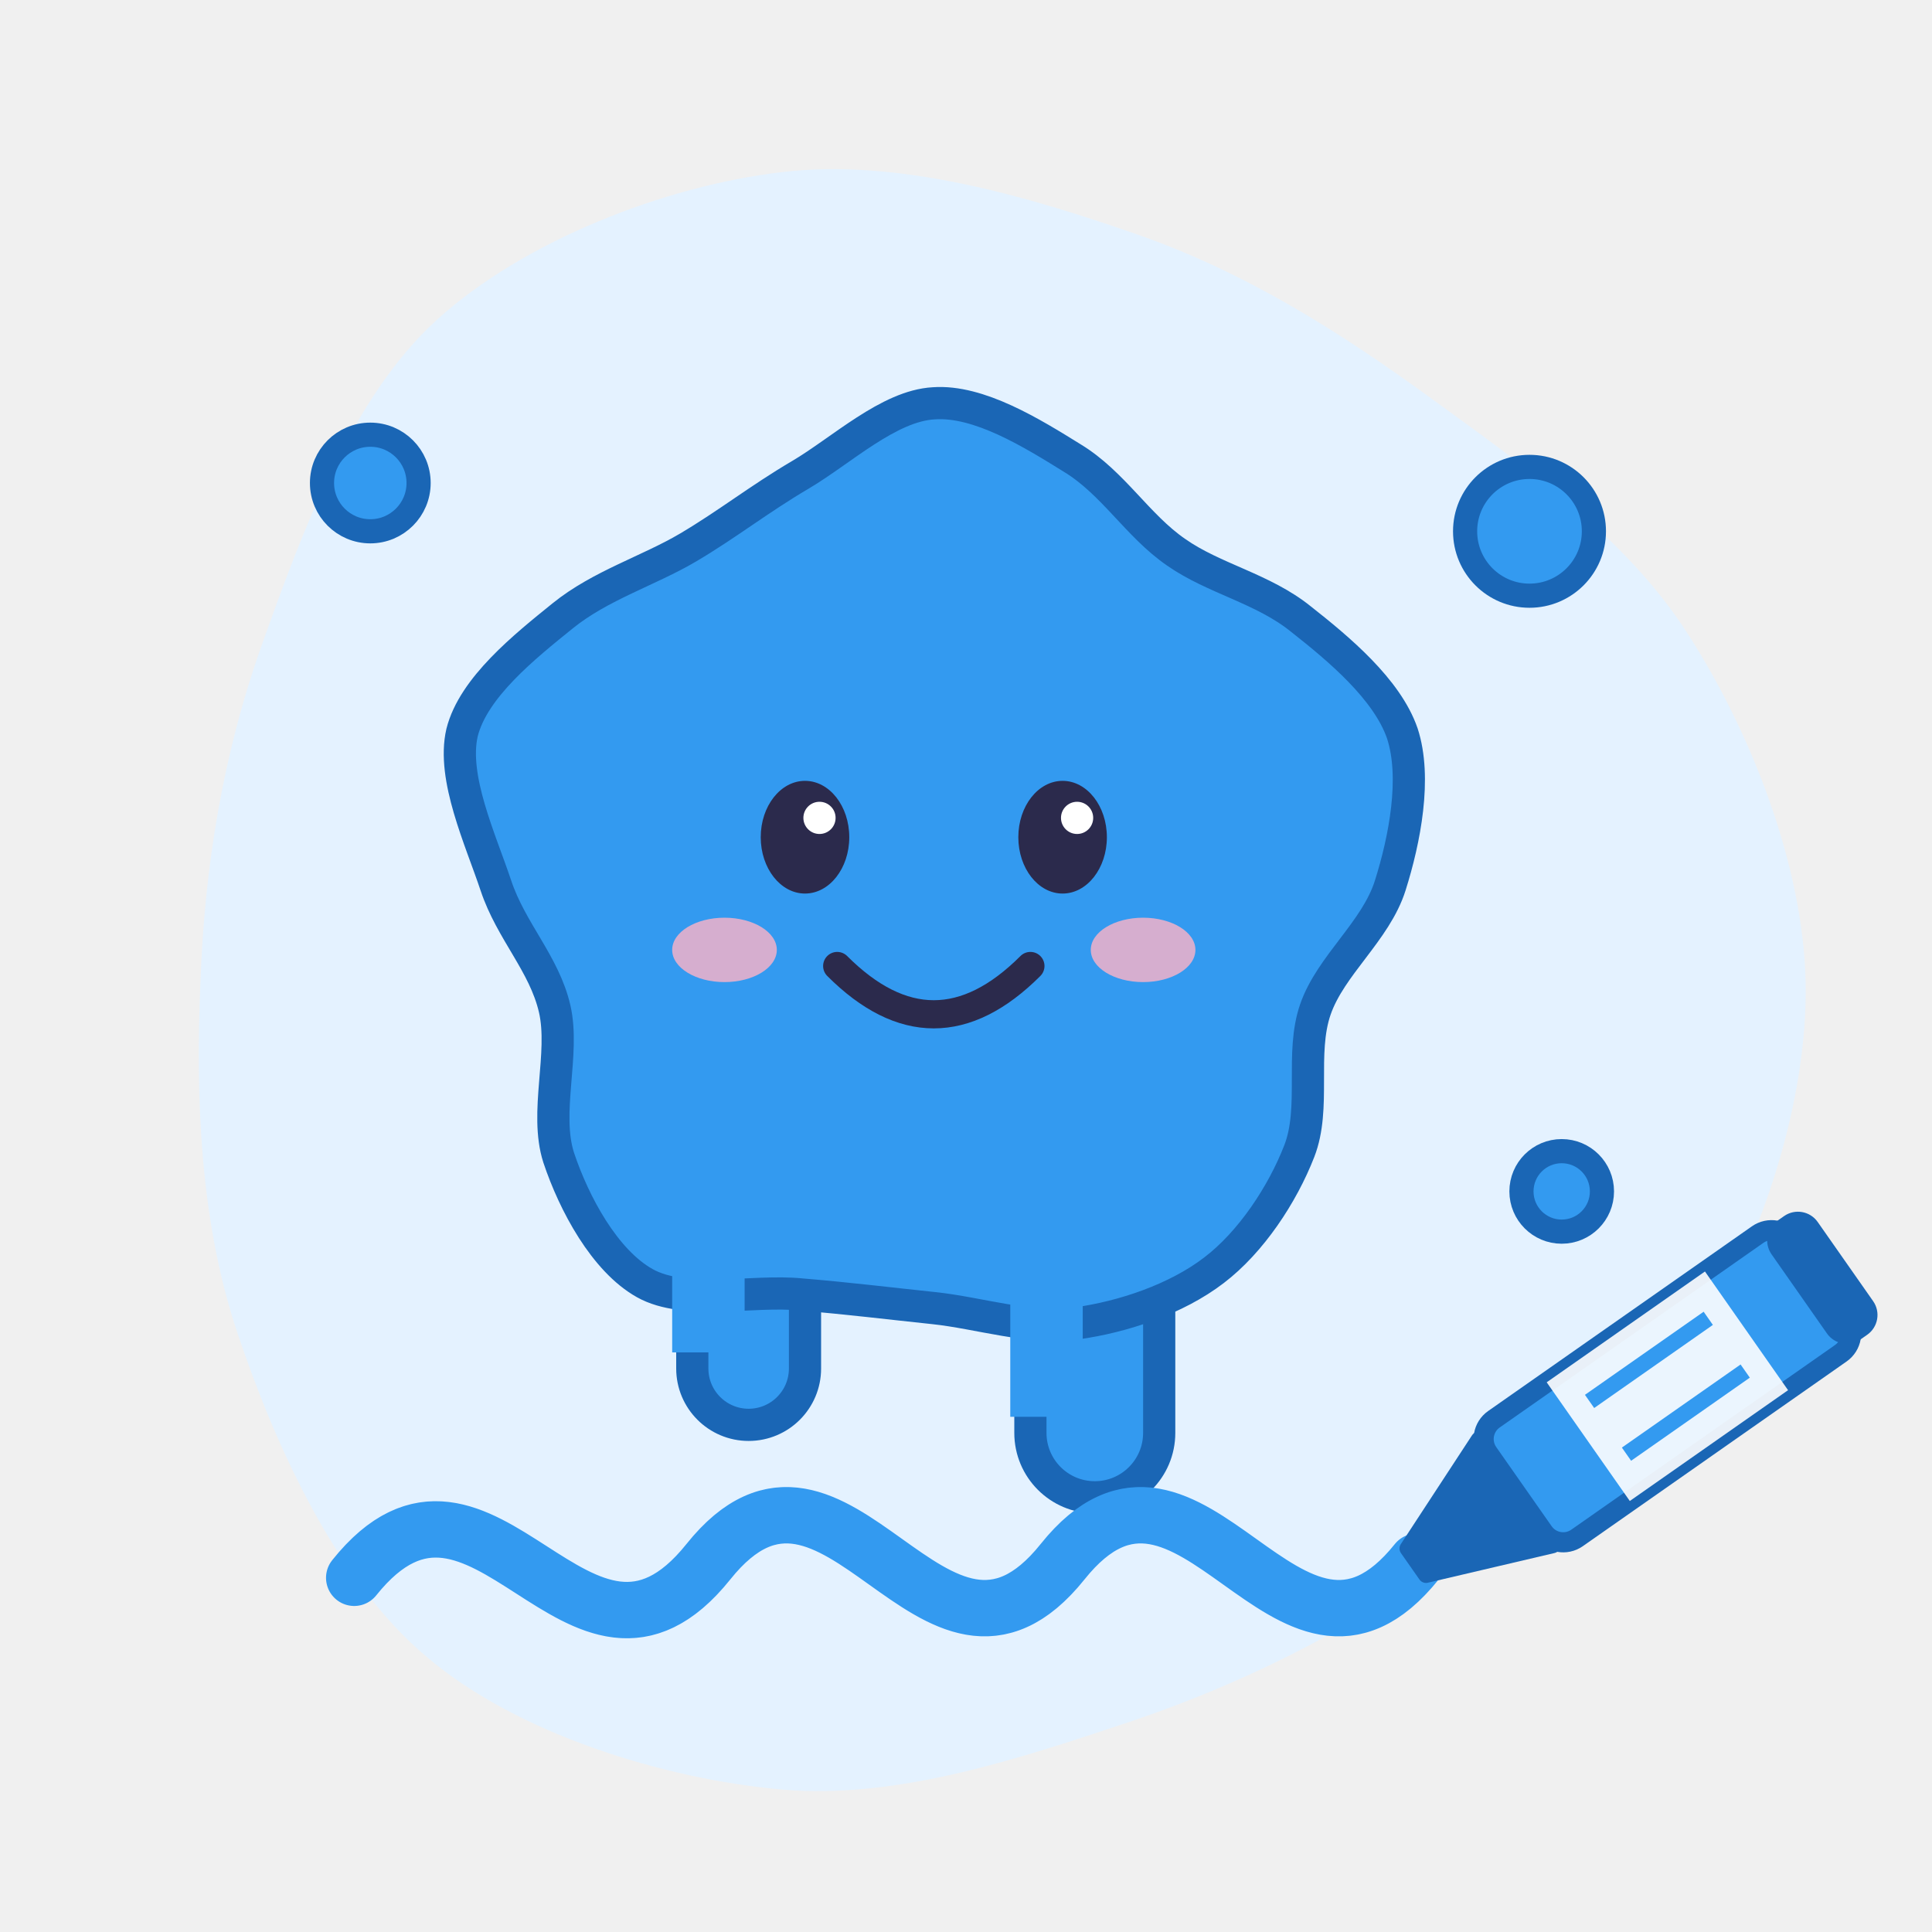
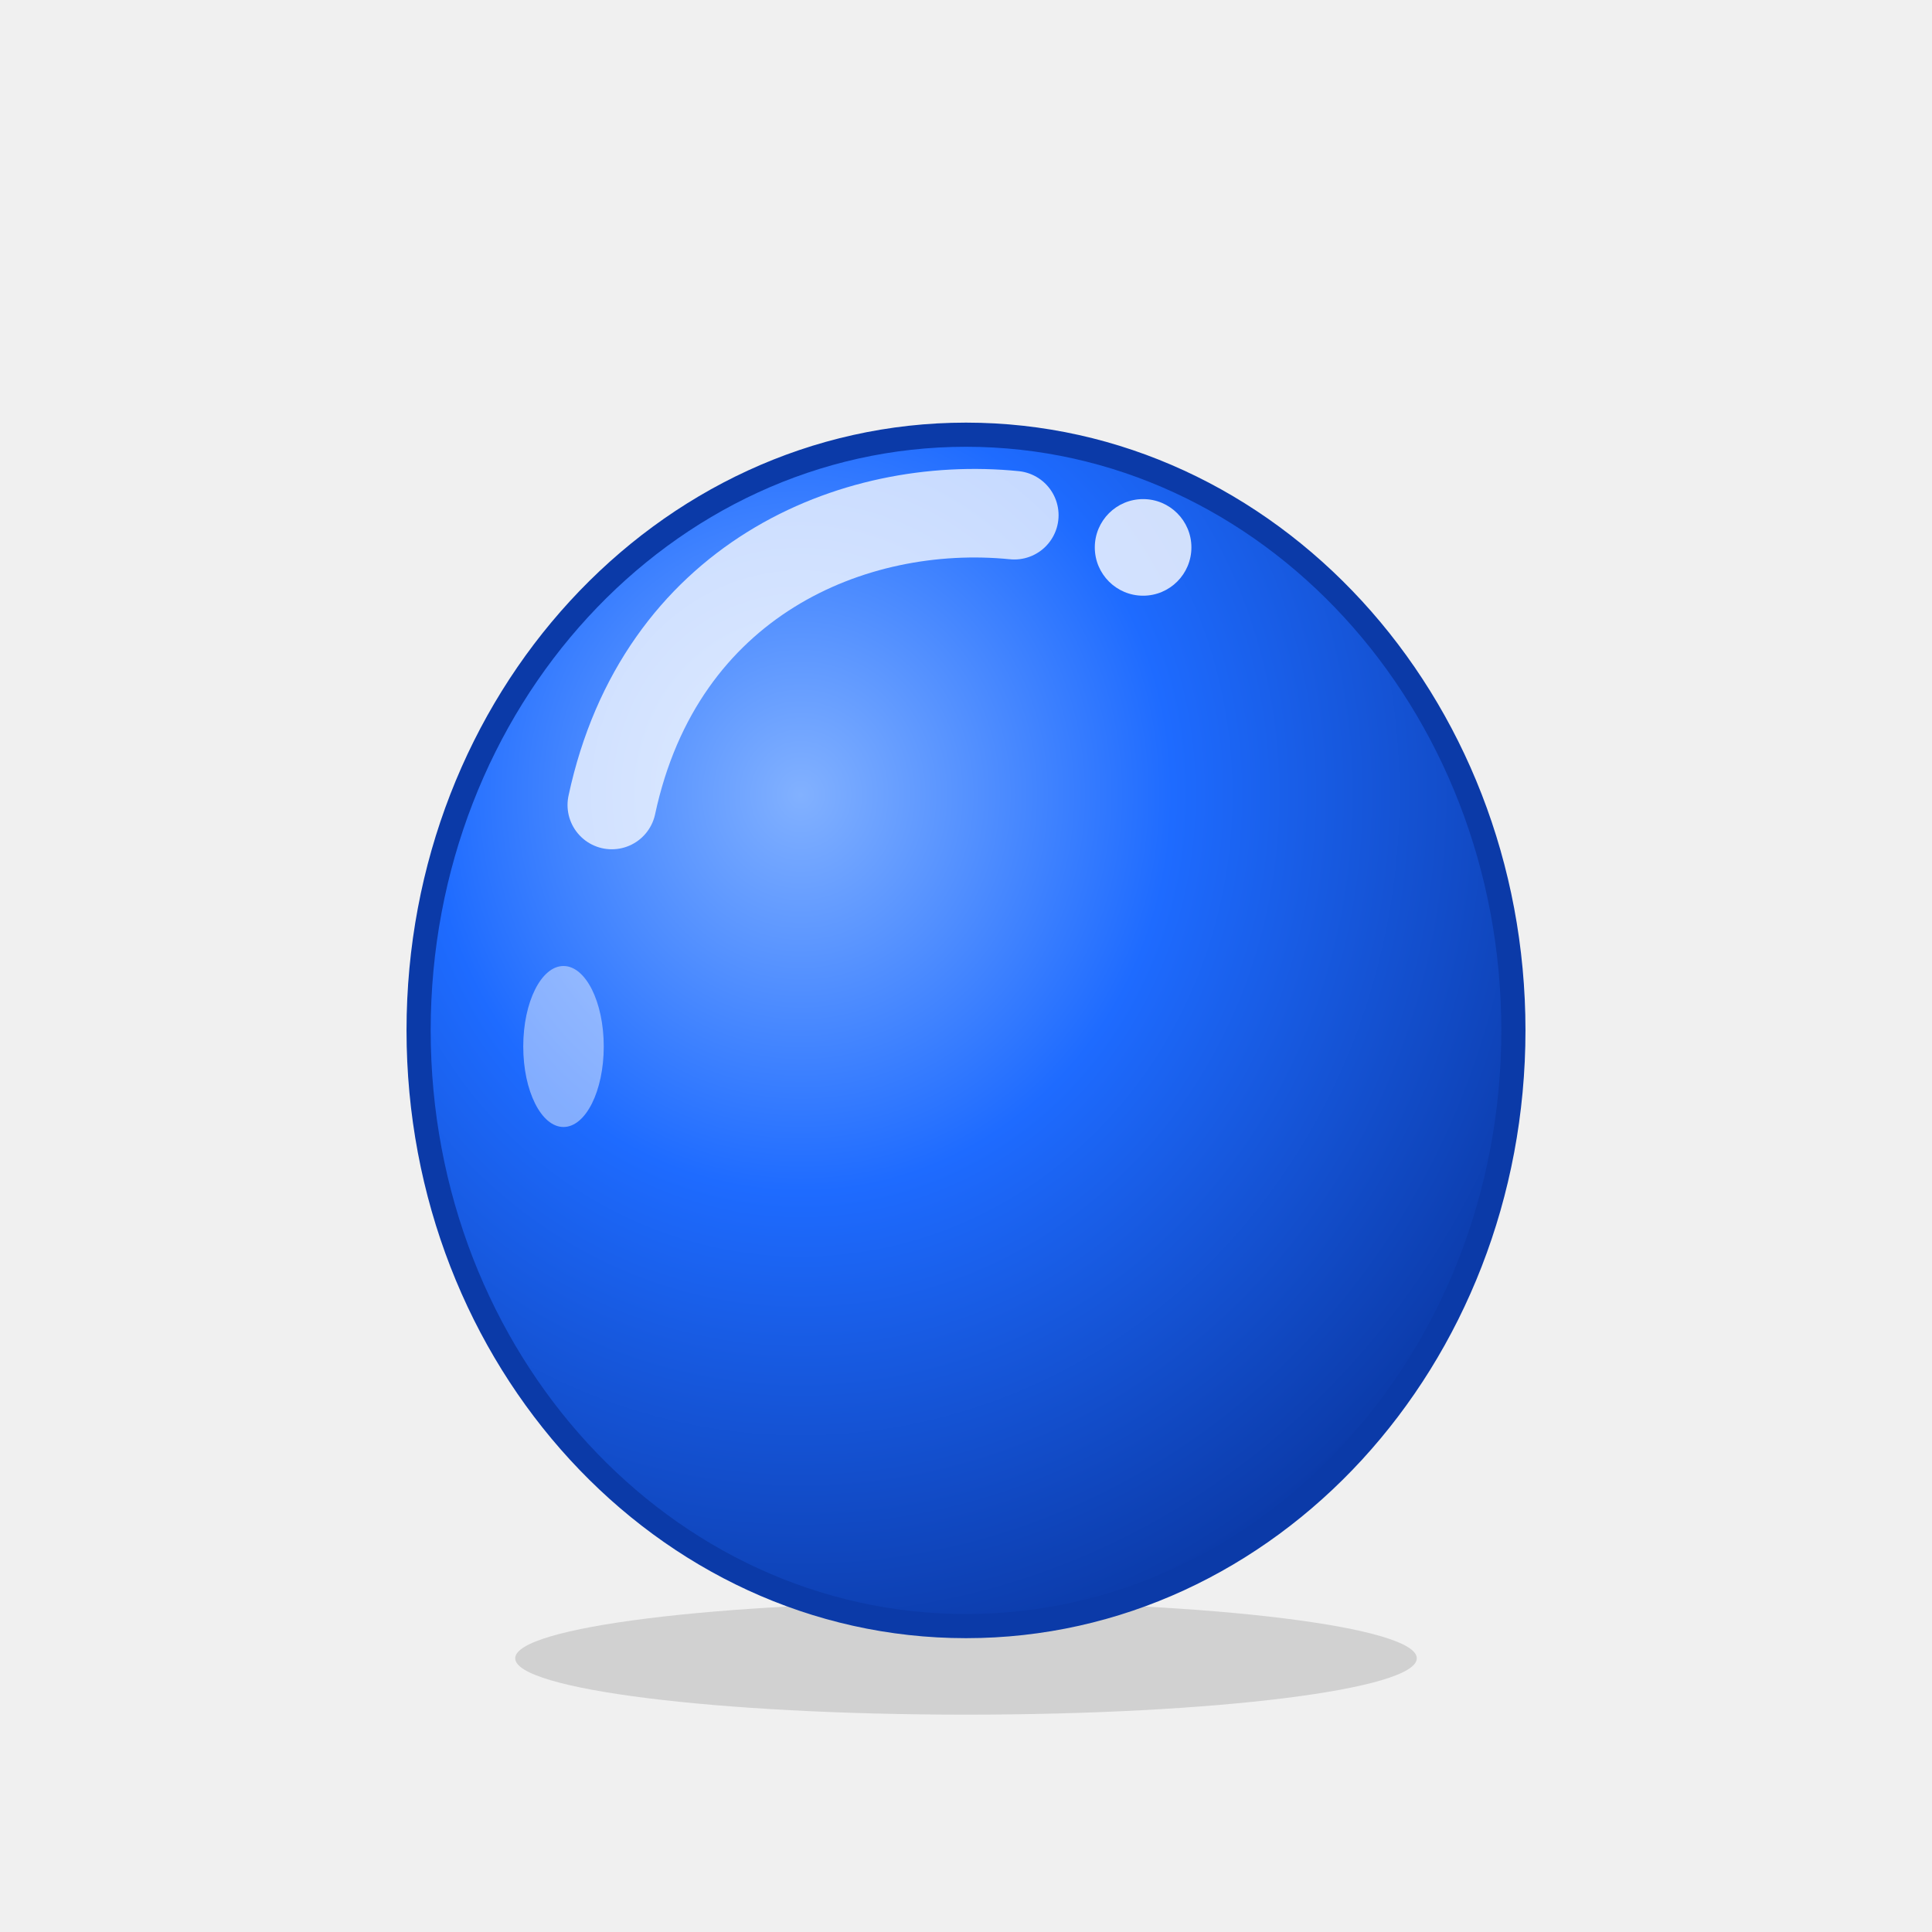
<svg xmlns="http://www.w3.org/2000/svg" viewBox="0 0 240 240">
-   <style>.sc{stroke-dasharray:155;animation:sc 3.2s linear -.38s 3 both}@keyframes sc{0%{stroke-dashoffset:0;opacity:1}10%{stroke-dashoffset:0;opacity:0}11.9%{stroke-dashoffset:155;opacity:0}12%{stroke-dashoffset:155;opacity:1}55%,100%{stroke-dashoffset:0;opacity:1}}.cr{transform:translate(176px,194px) rotate(-35deg);animation:cr 3.2s linear -.38s 3 both}@keyframes cr{0%{transform:translate(176px,194px) rotate(-35deg)}6%{transform:translate(110px,176px) rotate(-35deg)}12.0%{transform:translate(44.0px,196.0px) rotate(-35deg)}15.6%{transform:translate(54.7px,190.0px) rotate(-35deg)}19.2%{transform:translate(66.2px,195.1px) rotate(-35deg)}22.8%{transform:translate(77.7px,200.0px) rotate(-35deg)}26.3%{transform:translate(88.2px,193.7px) rotate(-35deg)}29.9%{transform:translate(99.2px,188.3px) rotate(-35deg)}33.5%{transform:translate(110.2px,194.1px) rotate(-35deg)}37.1%{transform:translate(121.5px,199.7px) rotate(-35deg)}40.7%{transform:translate(132.2px,193.7px) rotate(-35deg)}44.2%{transform:translate(142.9px,188.3px) rotate(-35deg)}47.8%{transform:translate(154.2px,194.1px) rotate(-35deg)}51.4%{transform:translate(165.5px,199.7px) rotate(-35deg)}55.0%{transform:translate(176.0px,194.0px) rotate(-35deg)}100%{transform:translate(176px,194px) rotate(-35deg)}}.sp{transform-origin:116px 110px;animation:sp 3.2s ease-in-out -.38s 3 both}@keyframes sp{0%,56%,100%{transform:scale(1)}62%{transform:scale(.9)}72%{transform:scale(1.08)}82%{transform:scale(1)}}.dr{transform-box:fill-box;transform-origin:center;animation:dr 3.2s ease-in-out -.38s 3 both}.dr2{animation-delay:-.26s}.dr3{animation-delay:-.14s}@keyframes dr{0%,58%,100%{transform:scale(1)}62%{transform:scale(0)}76%{transform:scale(1.3)}86%{transform:scale(1)}}.ey{transform-origin:116px 104px;animation:ey 3.2s -.38s 3 both}@keyframes ey{0%,88%,94%,100%{transform:scaleY(1)}91%{transform:scaleY(.1)}}@media (prefers-reduced-motion:reduce){*{animation:none!important}}</style>
-   <path d="M224.3,122C224.6,136.5 219,153.8 211.4,166C203.7,178.2 190,187.1 178.2,195C166.5,203 154.4,209.1 140.9,213.7C127.4,218.2 111.7,223.6 97.1,222.3C82.5,221 64.3,215.4 53.1,205.9C41.8,196.5 34.2,179.6 29.5,165.6C24.8,151.6 24.3,136.3 24.9,122C25.4,107.7 27.7,93.6 32.6,79.9C37.5,66.2 43.6,49.4 54.3,39.7C65.1,29.9 82.6,23.1 97,21.4C111.5,19.6 127.7,24.4 141.2,29.1C154.7,33.8 166.4,41.2 177.8,49.5C189.2,57.8 202,66.7 209.7,78.8C217.5,90.9 224,107.5 224.3,122Z" fill="#E4F2FF" />
-   <g class="sp">
-     <path d="M86,150 V170 A7,7 0 0 0 100,170 V150 Z M128,152 V178 A8,8 0 0 0 144,178 V148 Z" fill="#339AF0" stroke="#1A66B5" stroke-width="4" stroke-linejoin="round" />
-     <path d="M172.7,110C170.9,115.7 165.3,119.9 163.4,125.4C161.5,130.9 163.5,137.6 161.4,143C159.3,148.4 155.4,154.3 150.8,157.8C146.1,161.4 139.5,163.6 133.7,164.4C127.9,165.2 121.7,163.1 116,162.5C110.3,161.9 105.5,161.3 99.5,160.8C93.5,160.2 85.1,162.2 80.1,159.4C75.1,156.6 71.3,149.5 69.4,143.8C67.6,138.2 70.2,130.9 68.9,125.3C67.6,119.7 63.5,115.7 61.6,110C59.7,104.3 56.1,96.6 57.4,91C58.8,85.4 65.2,80.3 69.9,76.5C74.6,72.7 80.6,70.9 85.5,68C90.4,65.1 94.3,62 99.4,59C104.5,56 110.4,50.4 116,50.1C121.6,49.7 128.2,53.8 133.2,56.9C138.3,60 141.3,65.3 146.1,68.6C150.8,71.9 156.9,73.1 161.6,76.9C166.3,80.6 172.3,85.6 174.2,91.1C176,96.6 174.5,104.3 172.7,110Z" fill="#339AF0" stroke="#1A66B5" stroke-width="4" stroke-linejoin="round" />
-     <path d="M88,151 V168 M130,150 V176" stroke="#339AF0" stroke-width="9" />
-     <g class="ey">
-       <ellipse cx="100" cy="104" rx="5.5" ry="7" fill="#2B2A4C" />
-       <ellipse cx="132" cy="104" rx="5.5" ry="7" fill="#2B2A4C" />
-       <circle cx="101.8" cy="101.6" r="2" fill="#fff" />
-       <circle cx="133.8" cy="101.6" r="2" fill="#fff" />
-     </g>
-     <path d="M104,120 Q116,132 128,120" fill="none" stroke="#2B2A4C" stroke-width="3.5" stroke-linecap="round" />
-     <ellipse cx="90" cy="118" rx="6.5" ry="4" fill="#FFB3C7" opacity=".8" />
-     <ellipse cx="142" cy="118" rx="6.5" ry="4" fill="#FFB3C7" opacity=".8" />
+   <defs>
+     <radialGradient id="g" cx="35%" cy="30%" r="75%">
+       <stop offset="0" stop-color="#82b1ff" />
+       <stop offset=".45" stop-color="#1e6bff" />
+       <stop offset="1" stop-color="#0b3aa8" />
+     </radialGradient>
+   </defs>
+   <style>@keyframes bo{0%{transform:translateY(-90px) scale(.9,1.1);opacity:0}12%{opacity:1}28%{transform:translateY(0) scale(1.12,.86)}38%{transform:translateY(-26px) scale(.96,1.05)}48%{transform:translateY(0) scale(1.06,.94)}56%,100%{transform:translateY(0) scale(1)}}.b{transform-origin:120px 202px;animation:bo 1.8s ease-in-out 2 both}.sh{transform-origin:120px 206px;animation:shb 1.8s ease-in-out 2 both}@keyframes shb{0%{transform:scale(.4);opacity:0}28%{transform:scale(1.1)}38%{transform:scale(.8)}48%,100%{transform:scale(1);opacity:.13}}.r{opacity:0;transform-origin:120px 206px;animation:rp 1.8s ease-in-out 2 both}.r1{animation-delay:.25s}@keyframes rp{0%,27%{opacity:0;transform:scale(.5)}32%{opacity:.9}70%,100%{opacity:0;transform:scale(1.7)}}.sp{opacity:0;animation:sp 1.8s ease-in-out 2 both}@keyframes sp{0%,50%,100%{opacity:0;transform:scale(.2) rotate(0)}70%{opacity:1;transform:scale(1) rotate(45deg)}}@media (prefers-reduced-motion:reduce){*{animation:none!important}}</style>
+   <ellipse class="sh" cx="120" cy="206" rx="56" ry="7" fill="#000" opacity=".13" />
+   <ellipse class="r r0" cx="120" cy="206" rx="60" ry="9" fill="none" stroke="#82b1ff" stroke-width="3" />
+   <ellipse class="r r1" cx="120" cy="206" rx="60" ry="9" fill="none" stroke="#82b1ff" stroke-width="3" />
+   <g class="b">
+     <ellipse cx="120" cy="128" rx="68" ry="74" fill="url(#g)" stroke="#0b3aa8" stroke-width="3" />
+     <path d="M76 100C82 72 106 62 126 64" fill="none" stroke="#ffffff" stroke-opacity=".75" stroke-width="11" stroke-linecap="round" />
+     <circle cx="142" cy="68" r="6" fill="#ffffff" fill-opacity=".8" />
+     <ellipse cx="70" cy="130" rx="5" ry="10" fill="#ffffff" fill-opacity=".45" />
  </g>
-   <g fill="#339AF0" stroke="#1A66B5" stroke-width="3">
-     <circle class="dr" cx="190" cy="66" r="8" />
-     <circle class="dr dr2" cx="46" cy="60" r="6" />
-     <circle class="dr dr3" cx="194" cy="148" r="5" />
-   </g>
-   <path class="sc" d="M44,196 C60,176 72,214 88,194 C104,174 116,214 132,194 C148,174 160,214 176,194" fill="none" stroke="#339AF0" stroke-width="7" stroke-linecap="round" />
-   <g class="cr">
-     <path d="M0,-2 L15,-8 L15,8 L0,2 Z" fill="#1A66B5" stroke="#1A66B5" stroke-width="2" stroke-linejoin="round" />
-     <rect x="15" y="-9" width="46" height="18" rx="3" fill="#339AF0" stroke="#1A66B5" stroke-width="2.5" />
-     <rect x="26" y="-9" width="24" height="18" fill="#fff" opacity=".9" />
-     <path d="M29,-4 H47 M29,4 H47" stroke="#339AF0" stroke-width="2" />
-     <rect x="58" y="-9" width="7" height="18" rx="3" fill="#1A66B5" />
-   </g>
+   <path class="sp" style="transform-origin:78px 80px;animation-delay:0s" fill="#fff" d="M78 71l2.5 6.5 6.5 2.5-6.5 2.5-2.5 6.5-2.5-6.5-6.5-2.5 6.5-2.5z" />
</svg>
